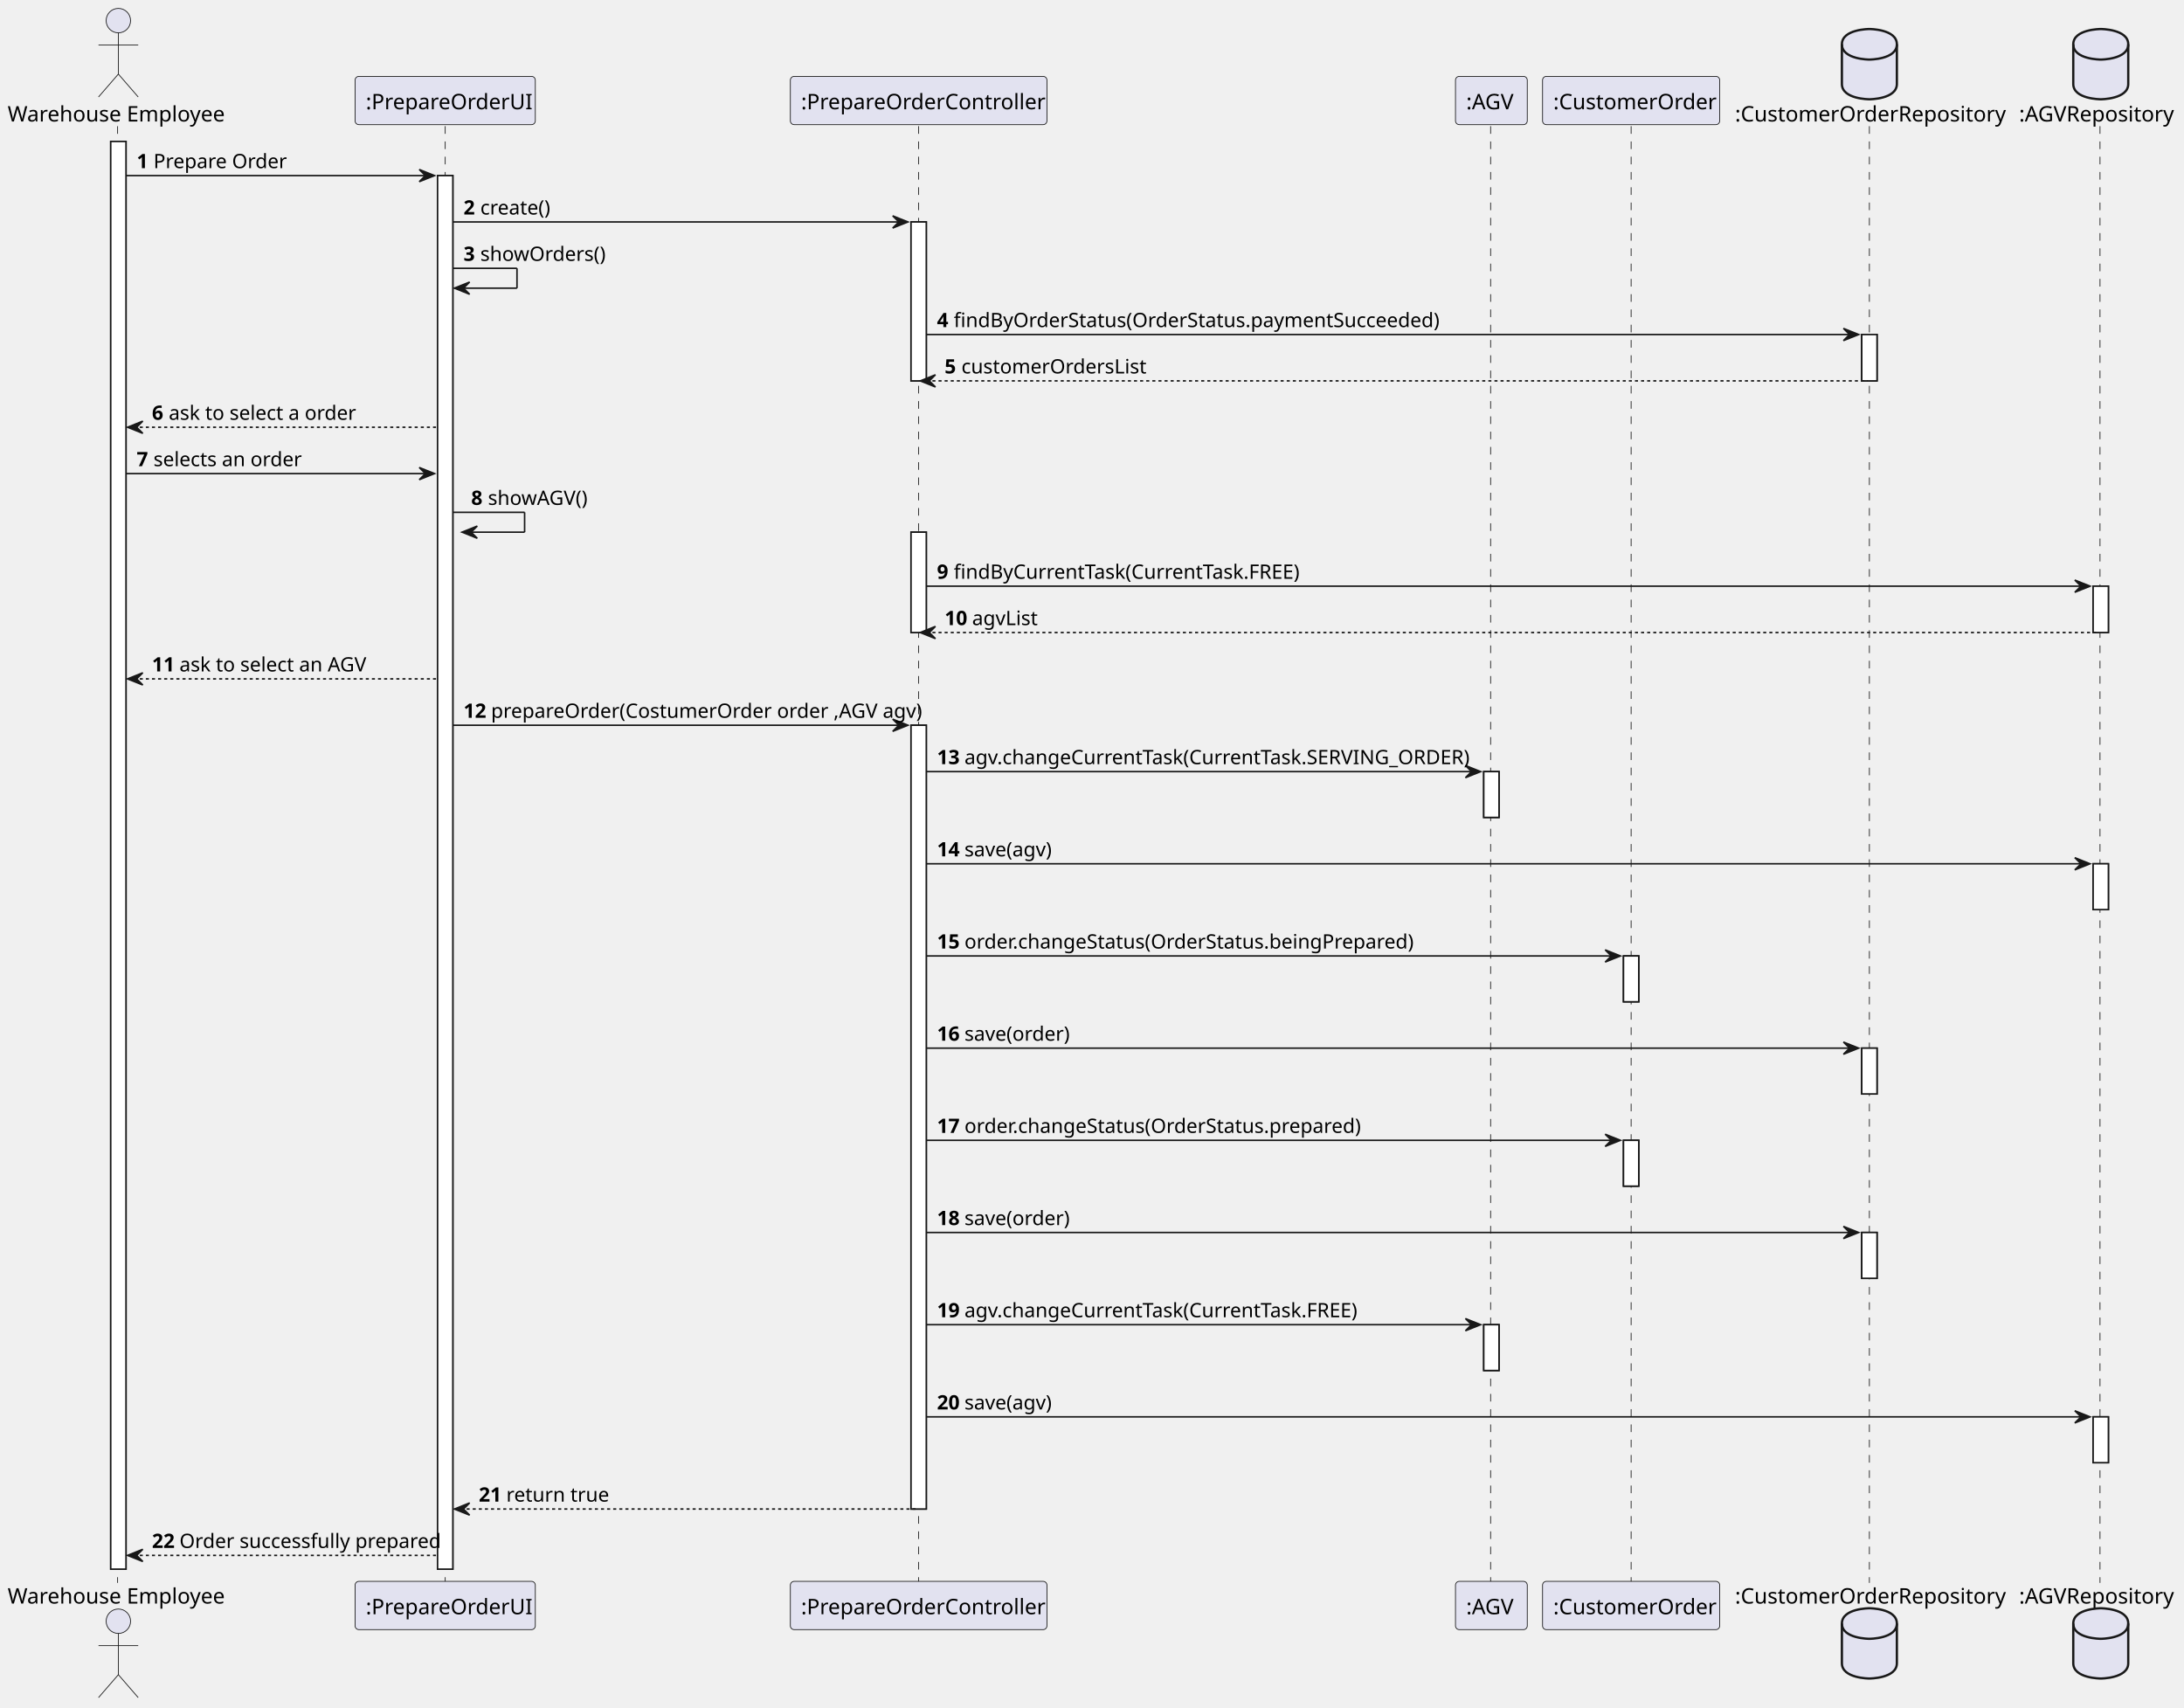
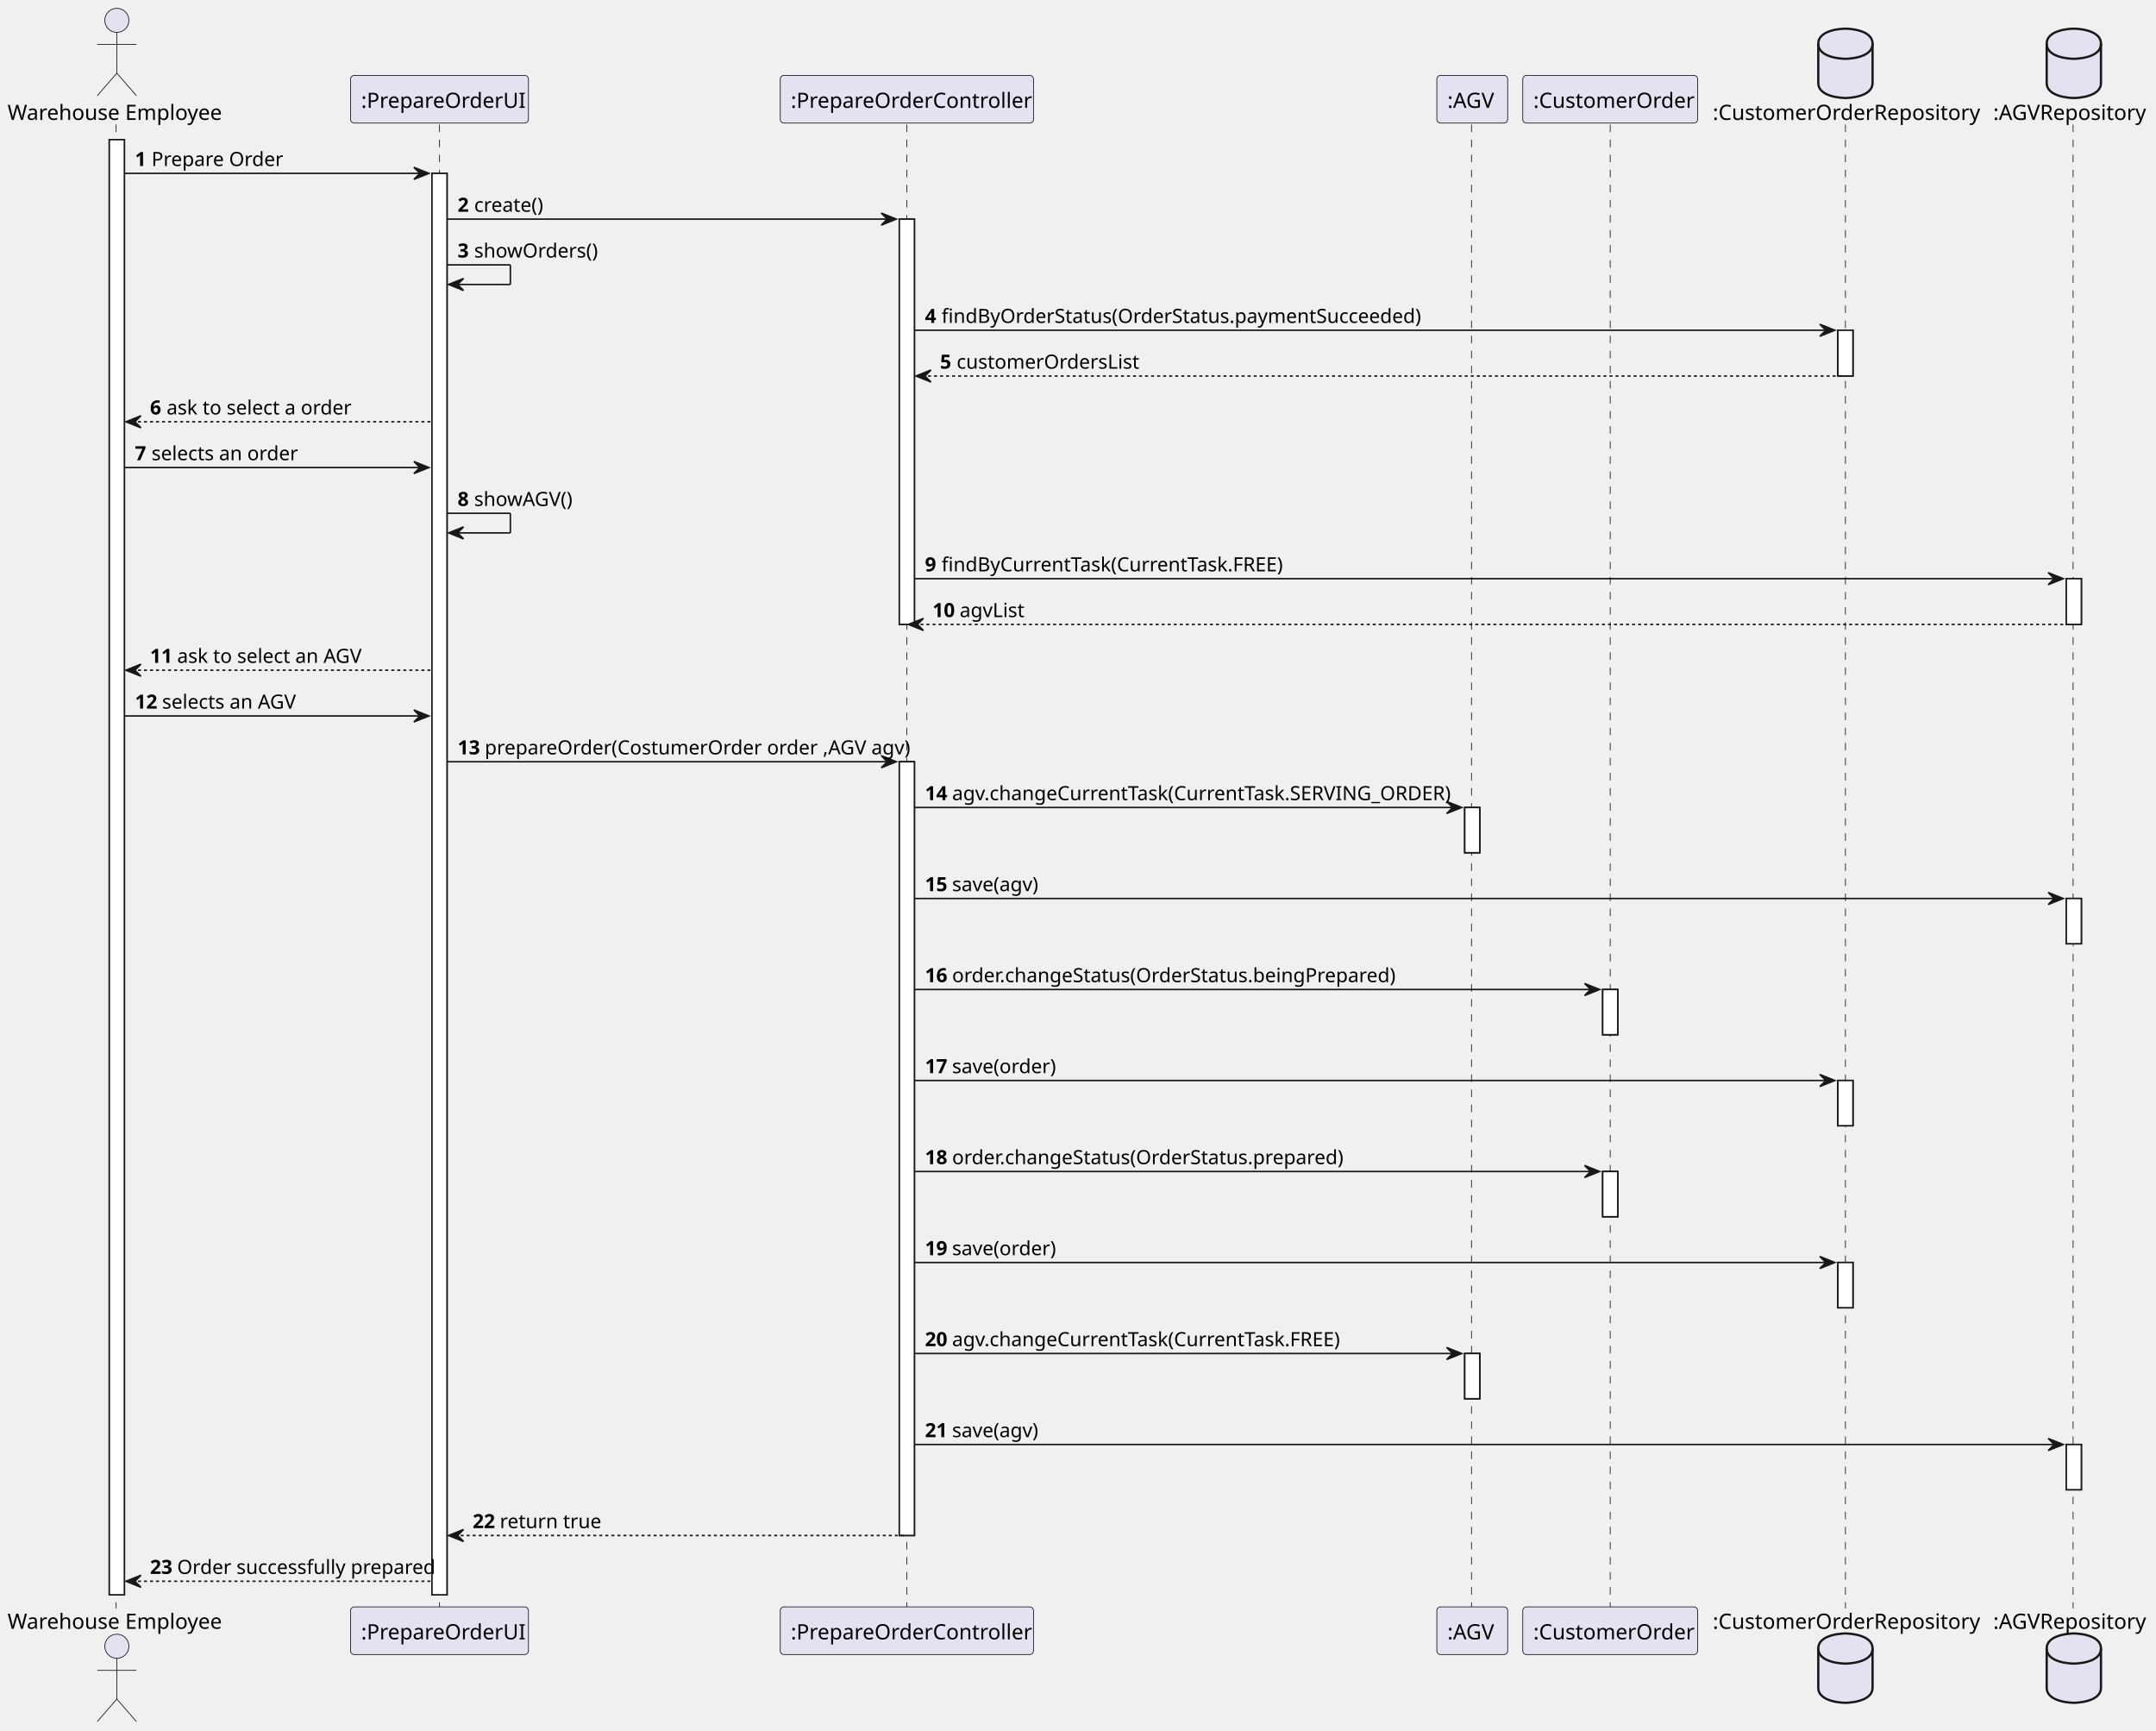
- <svg xmlns="http://www.w3.org/2000/svg" contentStyleType="text/css" height="1118px" preserveAspectRatio="none" style="width:1430px;height:1118px;background:#FFFFFF;" version="1.1" viewBox="0 0 1430 1118" width="1430px" zoomAndPan="magnify">
+ <svg xmlns="http://www.w3.org/2000/svg" contentStyleType="text/css" height="1148px" preserveAspectRatio="none" style="width:1430px;height:1148px;background:#FFFFFF;" version="1.1" viewBox="0 0 1430 1148" width="1430px" zoomAndPan="magnify">
  <defs />
  <g>
-     <rect fill="#FFFFFF" height="934.734" style="stroke:#181818;stroke-width:1.0;" width="10" x="72.5" y="92.609" />
-     <rect fill="#FFFFFF" height="912.383" style="stroke:#181818;stroke-width:1.0;" width="10" x="286.5" y="114.961" />
-     <rect fill="#FFFFFF" height="104.055" style="stroke:#181818;stroke-width:1.0;" width="10" x="596.5" y="145.312" />
-     <rect fill="#FFFFFF" height="65.703" style="stroke:#181818;stroke-width:1.0;" width="10" x="596.5" y="348.422" />
-     <rect fill="#FFFFFF" height="513.164" style="stroke:#181818;stroke-width:1.0;" width="10" x="596.5" y="474.828" />
-     <rect fill="#FFFFFF" height="30" style="stroke:#181818;stroke-width:1.0;" width="10" x="971.5" y="505.18" />
-     <rect fill="#FFFFFF" height="30" style="stroke:#181818;stroke-width:1.0;" width="10" x="971.5" y="867.289" />
-     <rect fill="#FFFFFF" height="30" style="stroke:#181818;stroke-width:1.0;" width="10" x="1063" y="625.883" />
-     <rect fill="#FFFFFF" height="30" style="stroke:#181818;stroke-width:1.0;" width="10" x="1063" y="746.586" />
+     <rect fill="#FFFFFF" height="965.086" style="stroke:#181818;stroke-width:1.0;" width="10" x="72.5" y="92.609" />
+     <rect fill="#FFFFFF" height="942.734" style="stroke:#181818;stroke-width:1.0;" width="10" x="286.5" y="114.961" />
+     <rect fill="#FFFFFF" height="268.812" style="stroke:#181818;stroke-width:1.0;" width="10" x="596.5" y="145.312" />
+     <rect fill="#FFFFFF" height="513.164" style="stroke:#181818;stroke-width:1.0;" width="10" x="596.5" y="505.18" />
+     <rect fill="#FFFFFF" height="30" style="stroke:#181818;stroke-width:1.0;" width="10" x="971.5" y="535.531" />
+     <rect fill="#FFFFFF" height="30" style="stroke:#181818;stroke-width:1.0;" width="10" x="971.5" y="897.641" />
+     <rect fill="#FFFFFF" height="30" style="stroke:#181818;stroke-width:1.0;" width="10" x="1063" y="656.234" />
+     <rect fill="#FFFFFF" height="30" style="stroke:#181818;stroke-width:1.0;" width="10" x="1063" y="776.938" />
    <rect fill="#FFFFFF" height="30.352" style="stroke:#181818;stroke-width:1.0;" width="10" x="1219" y="219.016" />
-     <rect fill="#FFFFFF" height="30" style="stroke:#181818;stroke-width:1.0;" width="10" x="1219" y="686.234" />
-     <rect fill="#FFFFFF" height="30" style="stroke:#181818;stroke-width:1.0;" width="10" x="1219" y="806.938" />
+     <rect fill="#FFFFFF" height="30" style="stroke:#181818;stroke-width:1.0;" width="10" x="1219" y="716.586" />
+     <rect fill="#FFFFFF" height="30" style="stroke:#181818;stroke-width:1.0;" width="10" x="1219" y="837.289" />
    <rect fill="#FFFFFF" height="30.352" style="stroke:#181818;stroke-width:1.0;" width="10" x="1370.5" y="383.773" />
-     <rect fill="#FFFFFF" height="30" style="stroke:#181818;stroke-width:1.0;" width="10" x="1370.5" y="565.531" />
-     <rect fill="#FFFFFF" height="30" style="stroke:#181818;stroke-width:1.0;" width="10" x="1370.5" y="927.641" />
-     <line style="stroke:#181818;stroke-width:0.5;stroke-dasharray:5.0,5.0;" x1="77" x2="77" y1="82.609" y2="1036.344" />
-     <line style="stroke:#181818;stroke-width:0.5;stroke-dasharray:5.0,5.0;" x1="291.5" x2="291.5" y1="82.609" y2="1036.344" />
-     <line style="stroke:#181818;stroke-width:0.5;stroke-dasharray:5.0,5.0;" x1="601.5" x2="601.5" y1="82.609" y2="1036.344" />
-     <line style="stroke:#181818;stroke-width:0.5;stroke-dasharray:5.0,5.0;" x1="976" x2="976" y1="82.609" y2="1036.344" />
-     <line style="stroke:#181818;stroke-width:0.5;stroke-dasharray:5.0,5.0;" x1="1068" x2="1068" y1="82.609" y2="1036.344" />
-     <line style="stroke:#181818;stroke-width:0.5;stroke-dasharray:5.0,5.0;" x1="1224" x2="1224" y1="82.609" y2="1036.344" />
-     <line style="stroke:#181818;stroke-width:0.5;stroke-dasharray:5.0,5.0;" x1="1375" x2="1375" y1="82.609" y2="1036.344" />
+     <rect fill="#FFFFFF" height="30" style="stroke:#181818;stroke-width:1.0;" width="10" x="1370.5" y="595.883" />
+     <rect fill="#FFFFFF" height="30" style="stroke:#181818;stroke-width:1.0;" width="10" x="1370.5" y="957.992" />
+     <line style="stroke:#181818;stroke-width:0.5;stroke-dasharray:5.0,5.0;" x1="77" x2="77" y1="82.609" y2="1066.695" />
+     <line style="stroke:#181818;stroke-width:0.5;stroke-dasharray:5.0,5.0;" x1="291.5" x2="291.5" y1="82.609" y2="1066.695" />
+     <line style="stroke:#181818;stroke-width:0.5;stroke-dasharray:5.0,5.0;" x1="601.5" x2="601.5" y1="82.609" y2="1066.695" />
+     <line style="stroke:#181818;stroke-width:0.5;stroke-dasharray:5.0,5.0;" x1="976" x2="976" y1="82.609" y2="1066.695" />
+     <line style="stroke:#181818;stroke-width:0.5;stroke-dasharray:5.0,5.0;" x1="1068" x2="1068" y1="82.609" y2="1066.695" />
+     <line style="stroke:#181818;stroke-width:0.5;stroke-dasharray:5.0,5.0;" x1="1224" x2="1224" y1="82.609" y2="1066.695" />
+     <line style="stroke:#181818;stroke-width:0.5;stroke-dasharray:5.0,5.0;" x1="1375" x2="1375" y1="82.609" y2="1066.695" />
    <text fill="#000000" font-family="sans-serif" font-size="14" lengthAdjust="spacing" textLength="139" x="5" y="79.533">Warehouse Employee</text>
    <ellipse cx="77.5" cy="13.5" fill="#E2E2F0" rx="8" ry="8" style="stroke:#181818;stroke-width:0.5;" />
    <path d="M77.5,21.5 L77.5,48.5 M64.5,29.5 L90.5,29.5 M77.5,48.5 L64.5,63.5 M77.5,48.5 L90.5,63.5 " fill="none" style="stroke:#181818;stroke-width:0.5;" />
-     <text fill="#000000" font-family="sans-serif" font-size="14" lengthAdjust="spacing" textLength="139" x="5" y="1049.877">Warehouse Employee</text>
-     <ellipse cx="77.5" cy="1061.453" fill="#E2E2F0" rx="8" ry="8" style="stroke:#181818;stroke-width:0.5;" />
-     <path d="M77.5,1069.453 L77.5,1096.453 M64.5,1077.453 L90.5,1077.453 M77.5,1096.453 L64.5,1111.453 M77.5,1096.453 L90.5,1111.453 " fill="none" style="stroke:#181818;stroke-width:0.5;" />
+     <text fill="#000000" font-family="sans-serif" font-size="14" lengthAdjust="spacing" textLength="139" x="5" y="1080.228">Warehouse Employee</text>
+     <ellipse cx="77.5" cy="1091.805" fill="#E2E2F0" rx="8" ry="8" style="stroke:#181818;stroke-width:0.5;" />
+     <path d="M77.5,1099.805 L77.5,1126.805 M64.5,1107.805 L90.5,1107.805 M77.5,1126.805 L64.5,1141.805 M77.5,1126.805 L90.5,1141.805 " fill="none" style="stroke:#181818;stroke-width:0.5;" />
    <rect fill="#E2E2F0" height="31.609" rx="2.5" ry="2.5" style="stroke:#181818;stroke-width:0.5;" width="118" x="232.5" y="50" />
    <text fill="#000000" font-family="sans-serif" font-size="14" lengthAdjust="spacing" textLength="104" x="239.5" y="71.533">:PrepareOrderUI</text>
-     <rect fill="#E2E2F0" height="31.609" rx="2.5" ry="2.5" style="stroke:#181818;stroke-width:0.5;" width="118" x="232.5" y="1035.344" />
-     <text fill="#000000" font-family="sans-serif" font-size="14" lengthAdjust="spacing" textLength="104" x="239.5" y="1056.877">:PrepareOrderUI</text>
+     <rect fill="#E2E2F0" height="31.609" rx="2.5" ry="2.5" style="stroke:#181818;stroke-width:0.5;" width="118" x="232.5" y="1065.695" />
+     <text fill="#000000" font-family="sans-serif" font-size="14" lengthAdjust="spacing" textLength="104" x="239.5" y="1087.228">:PrepareOrderUI</text>
    <rect fill="#E2E2F0" height="31.609" rx="2.5" ry="2.5" style="stroke:#181818;stroke-width:0.5;" width="168" x="517.5" y="50" />
    <text fill="#000000" font-family="sans-serif" font-size="14" lengthAdjust="spacing" textLength="154" x="524.5" y="71.533">:PrepareOrderController</text>
-     <rect fill="#E2E2F0" height="31.609" rx="2.5" ry="2.5" style="stroke:#181818;stroke-width:0.5;" width="168" x="517.5" y="1035.344" />
-     <text fill="#000000" font-family="sans-serif" font-size="14" lengthAdjust="spacing" textLength="154" x="524.5" y="1056.877">:PrepareOrderController</text>
+     <rect fill="#E2E2F0" height="31.609" rx="2.5" ry="2.5" style="stroke:#181818;stroke-width:0.5;" width="168" x="517.5" y="1065.695" />
+     <text fill="#000000" font-family="sans-serif" font-size="14" lengthAdjust="spacing" textLength="154" x="524.5" y="1087.228">:PrepareOrderController</text>
    <rect fill="#E2E2F0" height="31.609" rx="2.5" ry="2.5" style="stroke:#181818;stroke-width:0.5;" width="47" x="953" y="50" />
    <text fill="#000000" font-family="sans-serif" font-size="14" lengthAdjust="spacing" textLength="33" x="960" y="71.533">:AGV</text>
-     <rect fill="#E2E2F0" height="31.609" rx="2.5" ry="2.5" style="stroke:#181818;stroke-width:0.5;" width="47" x="953" y="1035.344" />
-     <text fill="#000000" font-family="sans-serif" font-size="14" lengthAdjust="spacing" textLength="33" x="960" y="1056.877">:AGV</text>
+     <rect fill="#E2E2F0" height="31.609" rx="2.5" ry="2.5" style="stroke:#181818;stroke-width:0.5;" width="47" x="953" y="1065.695" />
+     <text fill="#000000" font-family="sans-serif" font-size="14" lengthAdjust="spacing" textLength="33" x="960" y="1087.228">:AGV</text>
    <rect fill="#E2E2F0" height="31.609" rx="2.5" ry="2.5" style="stroke:#181818;stroke-width:0.5;" width="116" x="1010" y="50" />
    <text fill="#000000" font-family="sans-serif" font-size="14" lengthAdjust="spacing" textLength="102" x="1017" y="71.533">:CustomerOrder</text>
-     <rect fill="#E2E2F0" height="31.609" rx="2.5" ry="2.5" style="stroke:#181818;stroke-width:0.5;" width="116" x="1010" y="1035.344" />
-     <text fill="#000000" font-family="sans-serif" font-size="14" lengthAdjust="spacing" textLength="102" x="1017" y="1056.877">:CustomerOrder</text>
+     <rect fill="#E2E2F0" height="31.609" rx="2.5" ry="2.5" style="stroke:#181818;stroke-width:0.5;" width="116" x="1010" y="1065.695" />
+     <text fill="#000000" font-family="sans-serif" font-size="14" lengthAdjust="spacing" textLength="102" x="1017" y="1087.228">:CustomerOrder</text>
    <text fill="#000000" font-family="sans-serif" font-size="14" lengthAdjust="spacing" textLength="170" x="1136" y="79.533">:CustomerOrderRepository</text>
    <path d="M1206,29 C1206,19 1224,19 1224,19 C1224,19 1242,19 1242,29 L1242,55 C1242,65 1224,65 1224,65 C1224,65 1206,65 1206,55 L1206,29 " fill="#E2E2F0" style="stroke:#181818;stroke-width:1.5;" />
    <path d="M1206,29 C1206,39 1224,39 1224,39 C1224,39 1242,39 1242,29 " fill="none" style="stroke:#181818;stroke-width:1.5;" />
-     <text fill="#000000" font-family="sans-serif" font-size="14" lengthAdjust="spacing" textLength="170" x="1136" y="1049.877">:CustomerOrderRepository</text>
-     <path d="M1206,1062.953 C1206,1052.953 1224,1052.953 1224,1052.953 C1224,1052.953 1242,1052.953 1242,1062.953 L1242,1088.953 C1242,1098.953 1224,1098.953 1224,1098.953 C1224,1098.953 1206,1098.953 1206,1088.953 L1206,1062.953 " fill="#E2E2F0" style="stroke:#181818;stroke-width:1.5;" />
-     <path d="M1206,1062.953 C1206,1072.953 1224,1072.953 1224,1072.953 C1224,1072.953 1242,1072.953 1242,1062.953 " fill="none" style="stroke:#181818;stroke-width:1.5;" />
+     <text fill="#000000" font-family="sans-serif" font-size="14" lengthAdjust="spacing" textLength="170" x="1136" y="1080.228">:CustomerOrderRepository</text>
+     <path d="M1206,1093.305 C1206,1083.305 1224,1083.305 1224,1083.305 C1224,1083.305 1242,1083.305 1242,1093.305 L1242,1119.305 C1242,1129.305 1224,1129.305 1224,1129.305 C1224,1129.305 1206,1129.305 1206,1119.305 L1206,1093.305 " fill="#E2E2F0" style="stroke:#181818;stroke-width:1.5;" />
+     <path d="M1206,1093.305 C1206,1103.305 1224,1103.305 1224,1103.305 C1224,1103.305 1242,1103.305 1242,1093.305 " fill="none" style="stroke:#181818;stroke-width:1.5;" />
    <text fill="#000000" font-family="sans-serif" font-size="14" lengthAdjust="spacing" textLength="101" x="1322" y="79.533">:AGVRepository</text>
    <path d="M1357.5,29 C1357.5,19 1375.5,19 1375.5,19 C1375.5,19 1393.5,19 1393.5,29 L1393.5,55 C1393.5,65 1375.5,65 1375.5,65 C1375.5,65 1357.5,65 1357.5,55 L1357.5,29 " fill="#E2E2F0" style="stroke:#181818;stroke-width:1.5;" />
    <path d="M1357.5,29 C1357.5,39 1375.5,39 1375.5,39 C1375.5,39 1393.5,39 1393.5,29 " fill="none" style="stroke:#181818;stroke-width:1.5;" />
-     <text fill="#000000" font-family="sans-serif" font-size="14" lengthAdjust="spacing" textLength="101" x="1322" y="1049.877">:AGVRepository</text>
-     <path d="M1357.5,1062.953 C1357.5,1052.953 1375.5,1052.953 1375.5,1052.953 C1375.5,1052.953 1393.5,1052.953 1393.5,1062.953 L1393.5,1088.953 C1393.5,1098.953 1375.5,1098.953 1375.5,1098.953 C1375.5,1098.953 1357.5,1098.953 1357.5,1088.953 L1357.5,1062.953 " fill="#E2E2F0" style="stroke:#181818;stroke-width:1.5;" />
-     <path d="M1357.5,1062.953 C1357.5,1072.953 1375.5,1072.953 1375.5,1072.953 C1375.5,1072.953 1393.5,1072.953 1393.5,1062.953 " fill="none" style="stroke:#181818;stroke-width:1.5;" />
-     <rect fill="#FFFFFF" height="934.734" style="stroke:#181818;stroke-width:1.0;" width="10" x="72.5" y="92.609" />
-     <rect fill="#FFFFFF" height="912.383" style="stroke:#181818;stroke-width:1.0;" width="10" x="286.5" y="114.961" />
-     <rect fill="#FFFFFF" height="104.055" style="stroke:#181818;stroke-width:1.0;" width="10" x="596.5" y="145.312" />
-     <rect fill="#FFFFFF" height="65.703" style="stroke:#181818;stroke-width:1.0;" width="10" x="596.5" y="348.422" />
-     <rect fill="#FFFFFF" height="513.164" style="stroke:#181818;stroke-width:1.0;" width="10" x="596.5" y="474.828" />
-     <rect fill="#FFFFFF" height="30" style="stroke:#181818;stroke-width:1.0;" width="10" x="971.5" y="505.18" />
-     <rect fill="#FFFFFF" height="30" style="stroke:#181818;stroke-width:1.0;" width="10" x="971.5" y="867.289" />
-     <rect fill="#FFFFFF" height="30" style="stroke:#181818;stroke-width:1.0;" width="10" x="1063" y="625.883" />
-     <rect fill="#FFFFFF" height="30" style="stroke:#181818;stroke-width:1.0;" width="10" x="1063" y="746.586" />
+     <text fill="#000000" font-family="sans-serif" font-size="14" lengthAdjust="spacing" textLength="101" x="1322" y="1080.228">:AGVRepository</text>
+     <path d="M1357.5,1093.305 C1357.5,1083.305 1375.5,1083.305 1375.5,1083.305 C1375.5,1083.305 1393.5,1083.305 1393.5,1093.305 L1393.5,1119.305 C1393.5,1129.305 1375.5,1129.305 1375.5,1129.305 C1375.5,1129.305 1357.5,1129.305 1357.5,1119.305 L1357.5,1093.305 " fill="#E2E2F0" style="stroke:#181818;stroke-width:1.5;" />
+     <path d="M1357.5,1093.305 C1357.5,1103.305 1375.5,1103.305 1375.5,1103.305 C1375.5,1103.305 1393.5,1103.305 1393.5,1093.305 " fill="none" style="stroke:#181818;stroke-width:1.5;" />
+     <rect fill="#FFFFFF" height="965.086" style="stroke:#181818;stroke-width:1.0;" width="10" x="72.5" y="92.609" />
+     <rect fill="#FFFFFF" height="942.734" style="stroke:#181818;stroke-width:1.0;" width="10" x="286.5" y="114.961" />
+     <rect fill="#FFFFFF" height="268.812" style="stroke:#181818;stroke-width:1.0;" width="10" x="596.5" y="145.312" />
+     <rect fill="#FFFFFF" height="513.164" style="stroke:#181818;stroke-width:1.0;" width="10" x="596.5" y="505.18" />
+     <rect fill="#FFFFFF" height="30" style="stroke:#181818;stroke-width:1.0;" width="10" x="971.5" y="535.531" />
+     <rect fill="#FFFFFF" height="30" style="stroke:#181818;stroke-width:1.0;" width="10" x="971.5" y="897.641" />
+     <rect fill="#FFFFFF" height="30" style="stroke:#181818;stroke-width:1.0;" width="10" x="1063" y="656.234" />
+     <rect fill="#FFFFFF" height="30" style="stroke:#181818;stroke-width:1.0;" width="10" x="1063" y="776.938" />
    <rect fill="#FFFFFF" height="30.352" style="stroke:#181818;stroke-width:1.0;" width="10" x="1219" y="219.016" />
-     <rect fill="#FFFFFF" height="30" style="stroke:#181818;stroke-width:1.0;" width="10" x="1219" y="686.234" />
-     <rect fill="#FFFFFF" height="30" style="stroke:#181818;stroke-width:1.0;" width="10" x="1219" y="806.938" />
+     <rect fill="#FFFFFF" height="30" style="stroke:#181818;stroke-width:1.0;" width="10" x="1219" y="716.586" />
+     <rect fill="#FFFFFF" height="30" style="stroke:#181818;stroke-width:1.0;" width="10" x="1219" y="837.289" />
    <rect fill="#FFFFFF" height="30.352" style="stroke:#181818;stroke-width:1.0;" width="10" x="1370.5" y="383.773" />
-     <rect fill="#FFFFFF" height="30" style="stroke:#181818;stroke-width:1.0;" width="10" x="1370.5" y="565.531" />
-     <rect fill="#FFFFFF" height="30" style="stroke:#181818;stroke-width:1.0;" width="10" x="1370.5" y="927.641" />
+     <rect fill="#FFFFFF" height="30" style="stroke:#181818;stroke-width:1.0;" width="10" x="1370.5" y="595.883" />
+     <rect fill="#FFFFFF" height="30" style="stroke:#181818;stroke-width:1.0;" width="10" x="1370.5" y="957.992" />
    <polygon fill="#181818" points="274.5,110.961,284.5,114.961,274.5,118.961,278.5,114.961" style="stroke:#181818;stroke-width:1.0;" />
    <line style="stroke:#181818;stroke-width:1.0;" x1="82.5" x2="280.5" y1="114.961" y2="114.961" />
    <text fill="#000000" font-family="sans-serif" font-size="13" font-weight="bold" lengthAdjust="spacing" textLength="7" x="89.5" y="110.105">1</text>
    <text fill="#000000" font-family="sans-serif" font-size="13" lengthAdjust="spacing" textLength="81" x="100.5" y="110.105">Prepare Order</text>
    <polygon fill="#181818" points="584.5,141.312,594.5,145.312,584.5,149.312,588.5,145.312" style="stroke:#181818;stroke-width:1.0;" />
    <line style="stroke:#181818;stroke-width:1.0;" x1="296.5" x2="590.5" y1="145.312" y2="145.312" />
    <text fill="#000000" font-family="sans-serif" font-size="13" font-weight="bold" lengthAdjust="spacing" textLength="7" x="303.5" y="140.456">2</text>
    <text fill="#000000" font-family="sans-serif" font-size="13" lengthAdjust="spacing" textLength="44" x="314.5" y="140.456">create()</text>
    <line style="stroke:#181818;stroke-width:1.0;" x1="296.5" x2="338.5" y1="175.664" y2="175.664" />
    <line style="stroke:#181818;stroke-width:1.0;" x1="338.5" x2="338.5" y1="175.664" y2="188.664" />
    <line style="stroke:#181818;stroke-width:1.0;" x1="297.5" x2="338.5" y1="188.664" y2="188.664" />
    <polygon fill="#181818" points="307.5,184.664,297.5,188.664,307.5,192.664,303.5,188.664" style="stroke:#181818;stroke-width:1.0;" />
    <text fill="#000000" font-family="sans-serif" font-size="13" font-weight="bold" lengthAdjust="spacing" textLength="7" x="303.5" y="170.808">3</text>
    <text fill="#000000" font-family="sans-serif" font-size="13" lengthAdjust="spacing" textLength="77" x="314.5" y="170.808">showOrders()</text>
    <polygon fill="#181818" points="1207,215.016,1217,219.016,1207,223.016,1211,219.016" style="stroke:#181818;stroke-width:1.0;" />
    <line style="stroke:#181818;stroke-width:1.0;" x1="606.5" x2="1213" y1="219.016" y2="219.016" />
    <text fill="#000000" font-family="sans-serif" font-size="13" font-weight="bold" lengthAdjust="spacing" textLength="7" x="613.5" y="214.159">4</text>
    <text fill="#000000" font-family="sans-serif" font-size="13" lengthAdjust="spacing" textLength="303" x="624.5" y="214.159">findByOrderStatus(OrderStatus.paymentSucceeded)</text>
-     <polygon fill="#181818" points="612.5,245.367,602.5,249.367,612.5,253.367,608.5,249.367" style="stroke:#181818;stroke-width:1.0;" />
-     <line style="stroke:#181818;stroke-width:1.0;stroke-dasharray:2.0,2.0;" x1="606.5" x2="1223" y1="249.367" y2="249.367" />
-     <text fill="#000000" font-family="sans-serif" font-size="13" font-weight="bold" lengthAdjust="spacing" textLength="7" x="618.5" y="244.511">5</text>
-     <text fill="#000000" font-family="sans-serif" font-size="13" lengthAdjust="spacing" textLength="114" x="629.5" y="244.511">customerOrdersList</text>
+     <polygon fill="#181818" points="617.5,245.367,607.5,249.367,617.5,253.367,613.5,249.367" style="stroke:#181818;stroke-width:1.0;" />
+     <line style="stroke:#181818;stroke-width:1.0;stroke-dasharray:2.0,2.0;" x1="611.5" x2="1223" y1="249.367" y2="249.367" />
+     <text fill="#000000" font-family="sans-serif" font-size="13" font-weight="bold" lengthAdjust="spacing" textLength="7" x="623.5" y="244.511">5</text>
+     <text fill="#000000" font-family="sans-serif" font-size="13" lengthAdjust="spacing" textLength="114" x="634.5" y="244.511">customerOrdersList</text>
    <polygon fill="#181818" points="93.5,275.719,83.5,279.719,93.5,283.719,89.5,279.719" style="stroke:#181818;stroke-width:1.0;" />
    <line style="stroke:#181818;stroke-width:1.0;stroke-dasharray:2.0,2.0;" x1="87.5" x2="285.5" y1="279.719" y2="279.719" />
    <text fill="#000000" font-family="sans-serif" font-size="13" font-weight="bold" lengthAdjust="spacing" textLength="7" x="99.5" y="274.862">6</text>
    <text fill="#000000" font-family="sans-serif" font-size="13" lengthAdjust="spacing" textLength="119" x="110.5" y="274.862">ask to select a order</text>
    <polygon fill="#181818" points="274.5,306.07,284.5,310.07,274.5,314.07,278.5,310.07" style="stroke:#181818;stroke-width:1.0;" />
    <line style="stroke:#181818;stroke-width:1.0;" x1="82.5" x2="280.5" y1="310.07" y2="310.07" />
    <text fill="#000000" font-family="sans-serif" font-size="13" font-weight="bold" lengthAdjust="spacing" textLength="7" x="89.5" y="305.214">7</text>
    <text fill="#000000" font-family="sans-serif" font-size="13" lengthAdjust="spacing" textLength="93" x="100.5" y="305.214">selects an order</text>
-     <line style="stroke:#181818;stroke-width:1.0;" x1="296.5" x2="343.5" y1="335.422" y2="335.422" />
-     <line style="stroke:#181818;stroke-width:1.0;" x1="343.5" x2="343.5" y1="335.422" y2="348.422" />
-     <line style="stroke:#181818;stroke-width:1.0;" x1="302.5" x2="343.5" y1="348.422" y2="348.422" />
-     <polygon fill="#181818" points="312.5,344.422,302.5,348.422,312.5,352.422,308.5,348.422" style="stroke:#181818;stroke-width:1.0;" />
-     <text fill="#000000" font-family="sans-serif" font-size="13" font-weight="bold" lengthAdjust="spacing" textLength="7" x="308.5" y="330.565">8</text>
-     <text fill="#000000" font-family="sans-serif" font-size="13" lengthAdjust="spacing" textLength="66" x="319.5" y="330.565">showAGV()</text>
+     <line style="stroke:#181818;stroke-width:1.0;" x1="296.5" x2="338.5" y1="340.422" y2="340.422" />
+     <line style="stroke:#181818;stroke-width:1.0;" x1="338.5" x2="338.5" y1="340.422" y2="353.422" />
+     <line style="stroke:#181818;stroke-width:1.0;" x1="297.5" x2="338.5" y1="353.422" y2="353.422" />
+     <polygon fill="#181818" points="307.5,349.422,297.5,353.422,307.5,357.422,303.5,353.422" style="stroke:#181818;stroke-width:1.0;" />
+     <text fill="#000000" font-family="sans-serif" font-size="13" font-weight="bold" lengthAdjust="spacing" textLength="7" x="303.5" y="335.565">8</text>
+     <text fill="#000000" font-family="sans-serif" font-size="13" lengthAdjust="spacing" textLength="66" x="314.5" y="335.565">showAGV()</text>
    <polygon fill="#181818" points="1358.5,379.773,1368.5,383.773,1358.5,387.773,1362.5,383.773" style="stroke:#181818;stroke-width:1.0;" />
    <line style="stroke:#181818;stroke-width:1.0;" x1="606.5" x2="1364.5" y1="383.773" y2="383.773" />
    <text fill="#000000" font-family="sans-serif" font-size="13" font-weight="bold" lengthAdjust="spacing" textLength="7" x="613.5" y="378.917">9</text>
    <text fill="#000000" font-family="sans-serif" font-size="13" lengthAdjust="spacing" textLength="223" x="624.5" y="378.917">findByCurrentTask(CurrentTask.FREE)</text>
    <polygon fill="#181818" points="612.5,410.125,602.5,414.125,612.5,418.125,608.5,414.125" style="stroke:#181818;stroke-width:1.0;" />
    <line style="stroke:#181818;stroke-width:1.0;stroke-dasharray:2.0,2.0;" x1="606.5" x2="1374.5" y1="414.125" y2="414.125" />
    <text fill="#000000" font-family="sans-serif" font-size="13" font-weight="bold" lengthAdjust="spacing" textLength="14" x="618.5" y="409.269">10</text>
    <text fill="#000000" font-family="sans-serif" font-size="13" lengthAdjust="spacing" textLength="40" x="636.5" y="409.269">agvList</text>
    <polygon fill="#181818" points="93.5,440.477,83.5,444.477,93.5,448.477,89.5,444.477" style="stroke:#181818;stroke-width:1.0;" />
    <line style="stroke:#181818;stroke-width:1.0;stroke-dasharray:2.0,2.0;" x1="87.5" x2="285.5" y1="444.477" y2="444.477" />
    <text fill="#000000" font-family="sans-serif" font-size="13" font-weight="bold" lengthAdjust="spacing" textLength="14" x="99.5" y="439.62">11</text>
    <text fill="#000000" font-family="sans-serif" font-size="13" lengthAdjust="spacing" textLength="125" x="117.5" y="439.62">ask to select an AGV</text>
-     <polygon fill="#181818" points="584.5,470.828,594.5,474.828,584.5,478.828,588.5,474.828" style="stroke:#181818;stroke-width:1.0;" />
-     <line style="stroke:#181818;stroke-width:1.0;" x1="296.5" x2="590.5" y1="474.828" y2="474.828" />
-     <text fill="#000000" font-family="sans-serif" font-size="13" font-weight="bold" lengthAdjust="spacing" textLength="14" x="303.5" y="469.972">12</text>
-     <text fill="#000000" font-family="sans-serif" font-size="13" lengthAdjust="spacing" textLength="263" x="321.5" y="469.972">prepareOrder(CostumerOrder order ,AGV agv)</text>
-     <polygon fill="#181818" points="959.5,501.18,969.5,505.18,959.5,509.18,963.5,505.18" style="stroke:#181818;stroke-width:1.0;" />
-     <line style="stroke:#181818;stroke-width:1.0;" x1="606.5" x2="965.5" y1="505.18" y2="505.18" />
-     <text fill="#000000" font-family="sans-serif" font-size="13" font-weight="bold" lengthAdjust="spacing" textLength="14" x="613.5" y="500.323">13</text>
-     <text fill="#000000" font-family="sans-serif" font-size="13" lengthAdjust="spacing" textLength="328" x="631.5" y="500.323">agv.changeCurrentTask(CurrentTask.SERVING_ORDER)</text>
-     <polygon fill="#181818" points="1358.5,561.531,1368.5,565.531,1358.5,569.531,1362.5,565.531" style="stroke:#181818;stroke-width:1.0;" />
-     <line style="stroke:#181818;stroke-width:1.0;" x1="606.5" x2="1364.5" y1="565.531" y2="565.531" />
-     <text fill="#000000" font-family="sans-serif" font-size="13" font-weight="bold" lengthAdjust="spacing" textLength="14" x="613.5" y="560.675">14</text>
-     <text fill="#000000" font-family="sans-serif" font-size="13" lengthAdjust="spacing" textLength="53" x="631.5" y="560.675">save(agv)</text>
-     <polygon fill="#181818" points="1051,621.883,1061,625.883,1051,629.883,1055,625.883" style="stroke:#181818;stroke-width:1.0;" />
-     <line style="stroke:#181818;stroke-width:1.0;" x1="606.5" x2="1057" y1="625.883" y2="625.883" />
-     <text fill="#000000" font-family="sans-serif" font-size="13" font-weight="bold" lengthAdjust="spacing" textLength="14" x="613.5" y="621.026">15</text>
-     <text fill="#000000" font-family="sans-serif" font-size="13" lengthAdjust="spacing" textLength="278" x="631.5" y="621.026">order.changeStatus(OrderStatus.beingPrepared)</text>
-     <polygon fill="#181818" points="1207,682.234,1217,686.234,1207,690.234,1211,686.234" style="stroke:#181818;stroke-width:1.0;" />
-     <line style="stroke:#181818;stroke-width:1.0;" x1="606.5" x2="1213" y1="686.234" y2="686.234" />
-     <text fill="#000000" font-family="sans-serif" font-size="13" font-weight="bold" lengthAdjust="spacing" textLength="14" x="613.5" y="681.378">16</text>
-     <text fill="#000000" font-family="sans-serif" font-size="13" lengthAdjust="spacing" textLength="63" x="631.5" y="681.378">save(order)</text>
-     <polygon fill="#181818" points="1051,742.586,1061,746.586,1051,750.586,1055,746.586" style="stroke:#181818;stroke-width:1.0;" />
-     <line style="stroke:#181818;stroke-width:1.0;" x1="606.5" x2="1057" y1="746.586" y2="746.586" />
-     <text fill="#000000" font-family="sans-serif" font-size="13" font-weight="bold" lengthAdjust="spacing" textLength="14" x="613.5" y="741.73">17</text>
-     <text fill="#000000" font-family="sans-serif" font-size="13" lengthAdjust="spacing" textLength="245" x="631.5" y="741.73">order.changeStatus(OrderStatus.prepared)</text>
-     <polygon fill="#181818" points="1207,802.938,1217,806.938,1207,810.938,1211,806.938" style="stroke:#181818;stroke-width:1.0;" />
-     <line style="stroke:#181818;stroke-width:1.0;" x1="606.5" x2="1213" y1="806.938" y2="806.938" />
-     <text fill="#000000" font-family="sans-serif" font-size="13" font-weight="bold" lengthAdjust="spacing" textLength="14" x="613.5" y="802.081">18</text>
-     <text fill="#000000" font-family="sans-serif" font-size="13" lengthAdjust="spacing" textLength="63" x="631.5" y="802.081">save(order)</text>
-     <polygon fill="#181818" points="959.5,863.289,969.5,867.289,959.5,871.289,963.5,867.289" style="stroke:#181818;stroke-width:1.0;" />
-     <line style="stroke:#181818;stroke-width:1.0;" x1="606.5" x2="965.5" y1="867.289" y2="867.289" />
-     <text fill="#000000" font-family="sans-serif" font-size="13" font-weight="bold" lengthAdjust="spacing" textLength="14" x="613.5" y="862.433">19</text>
-     <text fill="#000000" font-family="sans-serif" font-size="13" lengthAdjust="spacing" textLength="252" x="631.5" y="862.433">agv.changeCurrentTask(CurrentTask.FREE)</text>
-     <polygon fill="#181818" points="1358.5,923.641,1368.5,927.641,1358.5,931.641,1362.5,927.641" style="stroke:#181818;stroke-width:1.0;" />
-     <line style="stroke:#181818;stroke-width:1.0;" x1="606.5" x2="1364.5" y1="927.641" y2="927.641" />
-     <text fill="#000000" font-family="sans-serif" font-size="13" font-weight="bold" lengthAdjust="spacing" textLength="14" x="613.5" y="922.784">20</text>
-     <text fill="#000000" font-family="sans-serif" font-size="13" lengthAdjust="spacing" textLength="53" x="631.5" y="922.784">save(agv)</text>
-     <polygon fill="#181818" points="307.5,983.992,297.5,987.992,307.5,991.992,303.5,987.992" style="stroke:#181818;stroke-width:1.0;" />
-     <line style="stroke:#181818;stroke-width:1.0;stroke-dasharray:2.0,2.0;" x1="301.5" x2="600.5" y1="987.992" y2="987.992" />
-     <text fill="#000000" font-family="sans-serif" font-size="13" font-weight="bold" lengthAdjust="spacing" textLength="14" x="313.5" y="983.136">21</text>
-     <text fill="#000000" font-family="sans-serif" font-size="13" lengthAdjust="spacing" textLength="59" x="331.5" y="983.136">return true</text>
-     <polygon fill="#181818" points="93.5,1014.344,83.5,1018.344,93.5,1022.344,89.5,1018.344" style="stroke:#181818;stroke-width:1.0;" />
-     <line style="stroke:#181818;stroke-width:1.0;stroke-dasharray:2.0,2.0;" x1="87.5" x2="285.5" y1="1018.344" y2="1018.344" />
-     <text fill="#000000" font-family="sans-serif" font-size="13" font-weight="bold" lengthAdjust="spacing" textLength="14" x="99.5" y="1013.487">22</text>
-     <text fill="#000000" font-family="sans-serif" font-size="13" lengthAdjust="spacing" textLength="162" x="117.5" y="1013.487">Order successfully prepared</text>
+     <polygon fill="#181818" points="274.5,470.828,284.5,474.828,274.5,478.828,278.5,474.828" style="stroke:#181818;stroke-width:1.0;" />
+     <line style="stroke:#181818;stroke-width:1.0;" x1="82.5" x2="280.5" y1="474.828" y2="474.828" />
+     <text fill="#000000" font-family="sans-serif" font-size="13" font-weight="bold" lengthAdjust="spacing" textLength="14" x="89.5" y="469.972">12</text>
+     <text fill="#000000" font-family="sans-serif" font-size="13" lengthAdjust="spacing" textLength="92" x="107.5" y="469.972">selects an AGV</text>
+     <polygon fill="#181818" points="584.5,501.18,594.5,505.18,584.5,509.18,588.5,505.18" style="stroke:#181818;stroke-width:1.0;" />
+     <line style="stroke:#181818;stroke-width:1.0;" x1="296.5" x2="590.5" y1="505.18" y2="505.18" />
+     <text fill="#000000" font-family="sans-serif" font-size="13" font-weight="bold" lengthAdjust="spacing" textLength="14" x="303.5" y="500.323">13</text>
+     <text fill="#000000" font-family="sans-serif" font-size="13" lengthAdjust="spacing" textLength="263" x="321.5" y="500.323">prepareOrder(CostumerOrder order ,AGV agv)</text>
+     <polygon fill="#181818" points="959.5,531.531,969.5,535.531,959.5,539.531,963.5,535.531" style="stroke:#181818;stroke-width:1.0;" />
+     <line style="stroke:#181818;stroke-width:1.0;" x1="606.5" x2="965.5" y1="535.531" y2="535.531" />
+     <text fill="#000000" font-family="sans-serif" font-size="13" font-weight="bold" lengthAdjust="spacing" textLength="14" x="613.5" y="530.675">14</text>
+     <text fill="#000000" font-family="sans-serif" font-size="13" lengthAdjust="spacing" textLength="328" x="631.5" y="530.675">agv.changeCurrentTask(CurrentTask.SERVING_ORDER)</text>
+     <polygon fill="#181818" points="1358.5,591.883,1368.5,595.883,1358.5,599.883,1362.5,595.883" style="stroke:#181818;stroke-width:1.0;" />
+     <line style="stroke:#181818;stroke-width:1.0;" x1="606.5" x2="1364.5" y1="595.883" y2="595.883" />
+     <text fill="#000000" font-family="sans-serif" font-size="13" font-weight="bold" lengthAdjust="spacing" textLength="14" x="613.5" y="591.026">15</text>
+     <text fill="#000000" font-family="sans-serif" font-size="13" lengthAdjust="spacing" textLength="53" x="631.5" y="591.026">save(agv)</text>
+     <polygon fill="#181818" points="1051,652.234,1061,656.234,1051,660.234,1055,656.234" style="stroke:#181818;stroke-width:1.0;" />
+     <line style="stroke:#181818;stroke-width:1.0;" x1="606.5" x2="1057" y1="656.234" y2="656.234" />
+     <text fill="#000000" font-family="sans-serif" font-size="13" font-weight="bold" lengthAdjust="spacing" textLength="14" x="613.5" y="651.378">16</text>
+     <text fill="#000000" font-family="sans-serif" font-size="13" lengthAdjust="spacing" textLength="278" x="631.5" y="651.378">order.changeStatus(OrderStatus.beingPrepared)</text>
+     <polygon fill="#181818" points="1207,712.586,1217,716.586,1207,720.586,1211,716.586" style="stroke:#181818;stroke-width:1.0;" />
+     <line style="stroke:#181818;stroke-width:1.0;" x1="606.5" x2="1213" y1="716.586" y2="716.586" />
+     <text fill="#000000" font-family="sans-serif" font-size="13" font-weight="bold" lengthAdjust="spacing" textLength="14" x="613.5" y="711.73">17</text>
+     <text fill="#000000" font-family="sans-serif" font-size="13" lengthAdjust="spacing" textLength="63" x="631.5" y="711.73">save(order)</text>
+     <polygon fill="#181818" points="1051,772.938,1061,776.938,1051,780.938,1055,776.938" style="stroke:#181818;stroke-width:1.0;" />
+     <line style="stroke:#181818;stroke-width:1.0;" x1="606.5" x2="1057" y1="776.938" y2="776.938" />
+     <text fill="#000000" font-family="sans-serif" font-size="13" font-weight="bold" lengthAdjust="spacing" textLength="14" x="613.5" y="772.081">18</text>
+     <text fill="#000000" font-family="sans-serif" font-size="13" lengthAdjust="spacing" textLength="245" x="631.5" y="772.081">order.changeStatus(OrderStatus.prepared)</text>
+     <polygon fill="#181818" points="1207,833.289,1217,837.289,1207,841.289,1211,837.289" style="stroke:#181818;stroke-width:1.0;" />
+     <line style="stroke:#181818;stroke-width:1.0;" x1="606.5" x2="1213" y1="837.289" y2="837.289" />
+     <text fill="#000000" font-family="sans-serif" font-size="13" font-weight="bold" lengthAdjust="spacing" textLength="14" x="613.5" y="832.433">19</text>
+     <text fill="#000000" font-family="sans-serif" font-size="13" lengthAdjust="spacing" textLength="63" x="631.5" y="832.433">save(order)</text>
+     <polygon fill="#181818" points="959.5,893.641,969.5,897.641,959.5,901.641,963.5,897.641" style="stroke:#181818;stroke-width:1.0;" />
+     <line style="stroke:#181818;stroke-width:1.0;" x1="606.5" x2="965.5" y1="897.641" y2="897.641" />
+     <text fill="#000000" font-family="sans-serif" font-size="13" font-weight="bold" lengthAdjust="spacing" textLength="14" x="613.5" y="892.784">20</text>
+     <text fill="#000000" font-family="sans-serif" font-size="13" lengthAdjust="spacing" textLength="252" x="631.5" y="892.784">agv.changeCurrentTask(CurrentTask.FREE)</text>
+     <polygon fill="#181818" points="1358.5,953.992,1368.5,957.992,1358.5,961.992,1362.5,957.992" style="stroke:#181818;stroke-width:1.0;" />
+     <line style="stroke:#181818;stroke-width:1.0;" x1="606.5" x2="1364.5" y1="957.992" y2="957.992" />
+     <text fill="#000000" font-family="sans-serif" font-size="13" font-weight="bold" lengthAdjust="spacing" textLength="14" x="613.5" y="953.136">21</text>
+     <text fill="#000000" font-family="sans-serif" font-size="13" lengthAdjust="spacing" textLength="53" x="631.5" y="953.136">save(agv)</text>
+     <polygon fill="#181818" points="307.5,1014.344,297.5,1018.344,307.5,1022.344,303.5,1018.344" style="stroke:#181818;stroke-width:1.0;" />
+     <line style="stroke:#181818;stroke-width:1.0;stroke-dasharray:2.0,2.0;" x1="301.5" x2="600.5" y1="1018.344" y2="1018.344" />
+     <text fill="#000000" font-family="sans-serif" font-size="13" font-weight="bold" lengthAdjust="spacing" textLength="14" x="313.5" y="1013.487">22</text>
+     <text fill="#000000" font-family="sans-serif" font-size="13" lengthAdjust="spacing" textLength="59" x="331.5" y="1013.487">return true</text>
+     <polygon fill="#181818" points="93.5,1044.695,83.5,1048.695,93.5,1052.695,89.5,1048.695" style="stroke:#181818;stroke-width:1.0;" />
+     <line style="stroke:#181818;stroke-width:1.0;stroke-dasharray:2.0,2.0;" x1="87.5" x2="285.5" y1="1048.695" y2="1048.695" />
+     <text fill="#000000" font-family="sans-serif" font-size="13" font-weight="bold" lengthAdjust="spacing" textLength="14" x="99.5" y="1043.839">23</text>
+     <text fill="#000000" font-family="sans-serif" font-size="13" lengthAdjust="spacing" textLength="162" x="117.5" y="1043.839">Order successfully prepared</text>
  </g>
</svg>
